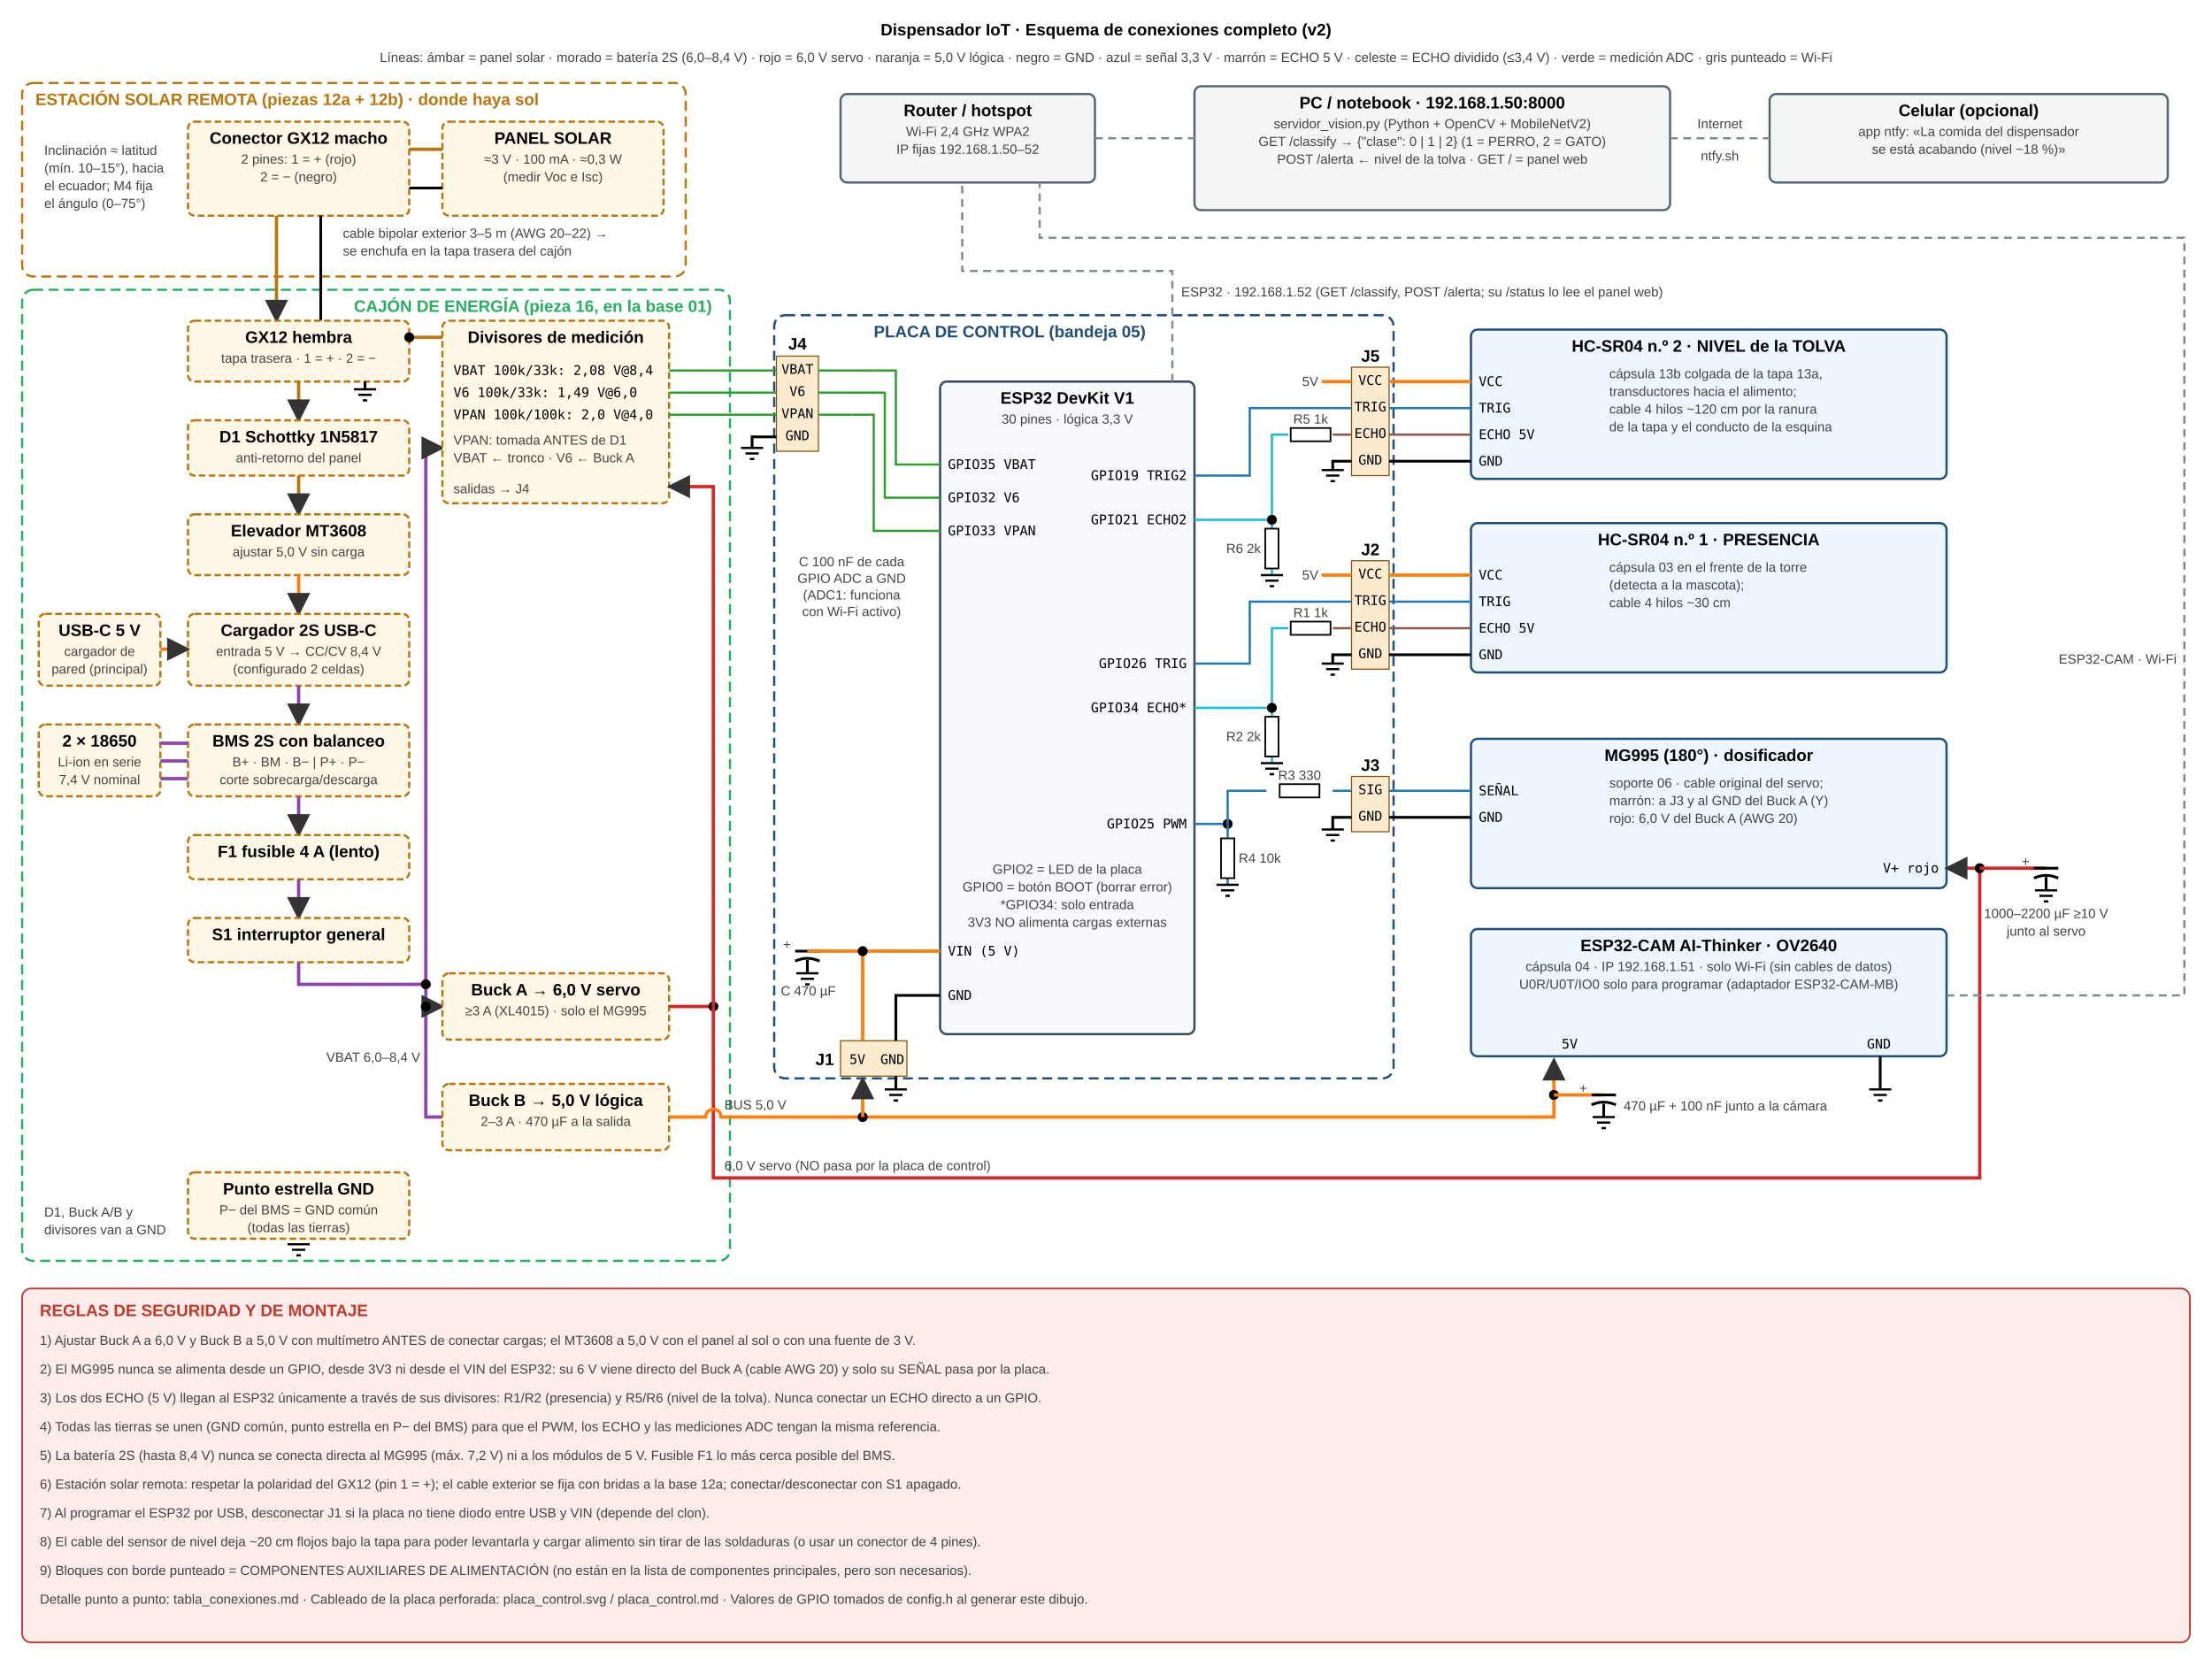
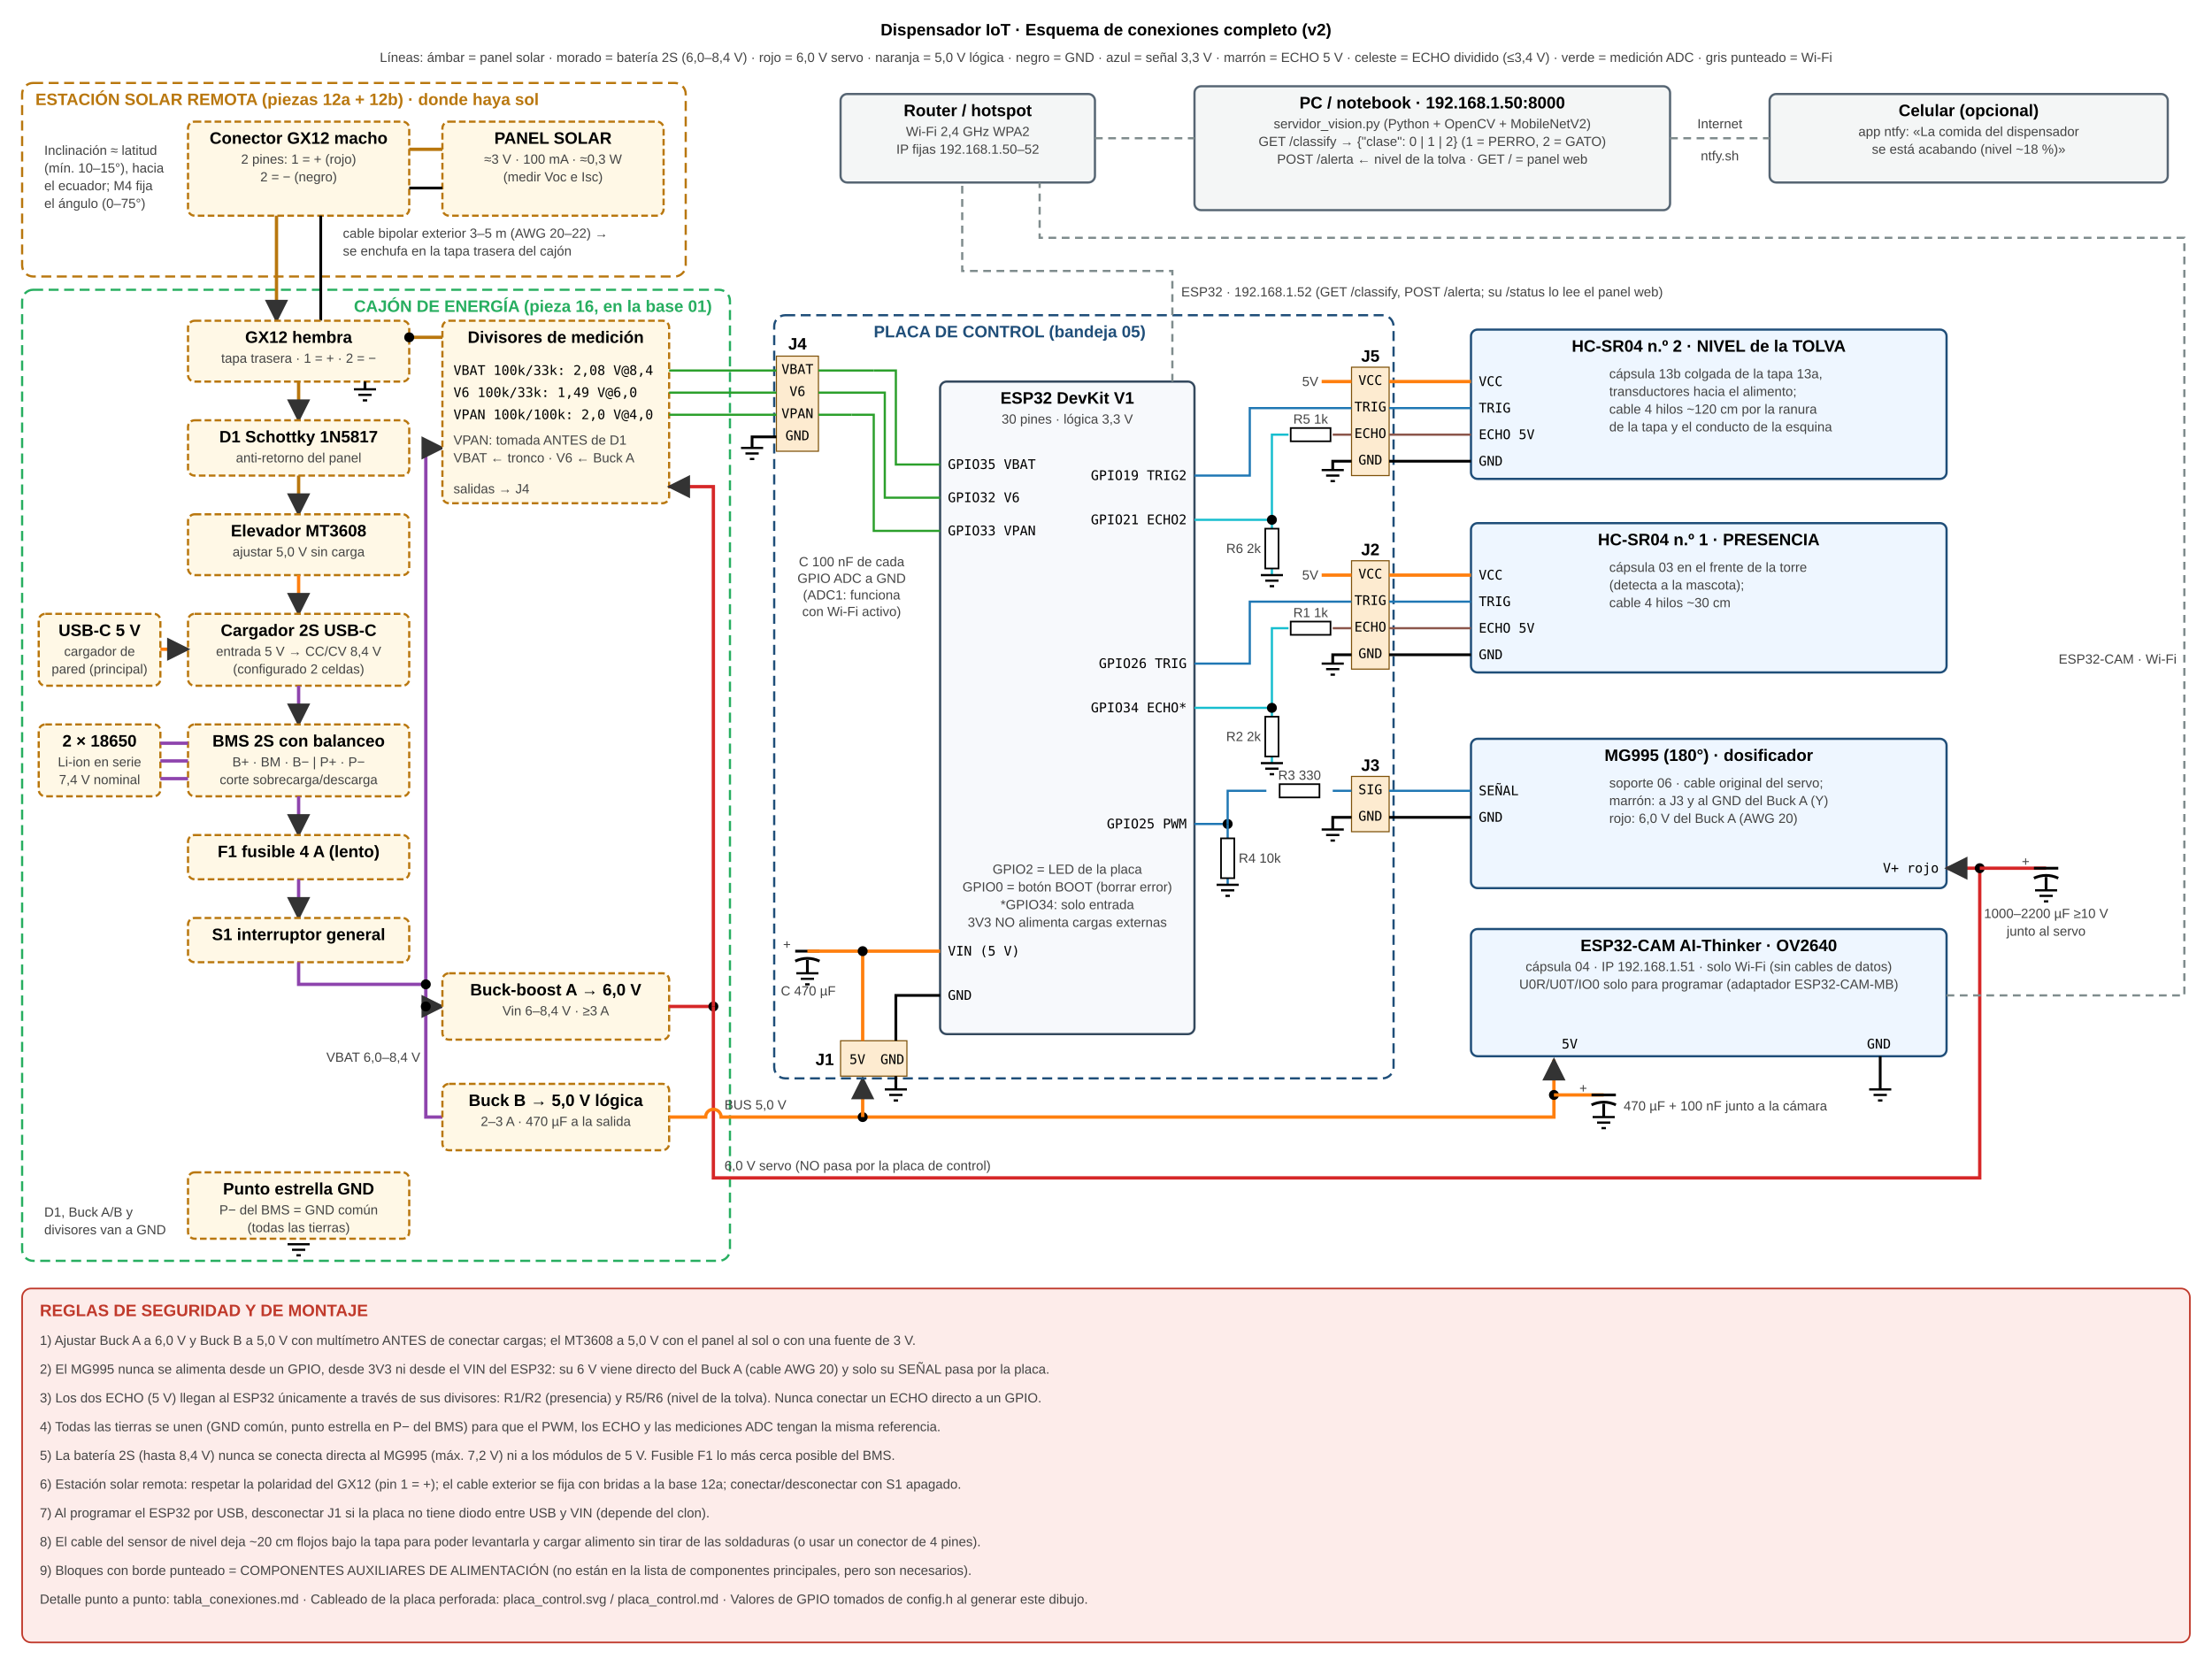
<svg xmlns="http://www.w3.org/2000/svg" viewBox="0 0 2000 1500" width="2000" height="1500" font-family="Arial, Helvetica, sans-serif" font-size="13">
  <defs>
    <marker id="flecha" viewBox="0 0 10 10" refX="9" refY="5" markerWidth="7" markerHeight="7" orient="auto-start-reverse">
      <path d="M0,0 L10,5 L0,10 z" fill="#333" />
    </marker>
    <g id="gnd">
      <line x1="-10" y1="0" x2="10" y2="0" stroke="#000" stroke-width="2" />
      <line x1="-6" y1="5" x2="6" y2="5" stroke="#000" stroke-width="2" />
      <line x1="-2" y1="10" x2="2" y2="10" stroke="#000" stroke-width="2" />
    </g>
  </defs>
  <style>
    .blk{fill:#f7f9fc;stroke:#34495e;stroke-width:2}
    .aux{fill:#fff8e6;stroke:#b9770e;stroke-width:2;stroke-dasharray:6 3}
    .per{fill:#eef6ff;stroke:#1f4e79;stroke-width:2}
    .red{fill:#f4f6f6;stroke:#566573;stroke-width:2}
    .zona{fill:none;stroke-width:2;stroke-dasharray:9 5}
    .t{font-weight:bold;font-size:15px}
    .s{font-size:12px;fill:#444}
    .pin{font-size:12px;font-family:monospace}
    .vbat{stroke:#8e44ad;stroke-width:3;fill:none}
    .v6{stroke:#d62728;stroke-width:3;fill:none}
    .v5{stroke:#ff7f0e;stroke-width:3;fill:none}
    .gnd{stroke:#000;stroke-width:2.5;fill:none}
    .sig{stroke:#1f77b4;stroke-width:2;fill:none}
    .echo5{stroke:#8c564b;stroke-width:2;fill:none}
    .echo3{stroke:#17becf;stroke-width:2;fill:none}
    .adc{stroke:#2ca02c;stroke-width:2;fill:none}
    .pv{stroke:#b9770e;stroke-width:3;fill:none}
    .wifi{stroke:#7f8c8d;stroke-width:2;stroke-dasharray:7 5;fill:none}
    .res{fill:#fff;stroke:#000;stroke-width:1.5}
</style>
  <rect width="2000" height="1500" fill="#fff" />
  <text x="1000.0" y="32" class="t" text-anchor="middle" font-size="22">Dispensador IoT · Esquema de conexiones completo (v2)</text>
  <text x="1000.0" y="56" class="s" text-anchor="middle">Líneas: ámbar = panel solar · morado = batería 2S (6,0–8,4 V) · rojo = 6,0 V servo · naranja = 5,0 V lógica · negro = GND · azul = señal 3,3 V · marrón = ECHO 5 V · celeste = ECHO dividido (≤3,4 V) · verde = medición ADC · gris punteado = Wi-Fi</text>
  <rect x="760" y="85" width="230" height="80" rx="6" class="red" />
  <text x="875.0" y="105" class="t" text-anchor="middle">Router / hotspot</text>
  <text x="875.0" y="123" class="s" text-anchor="middle">Wi-Fi 2,4 GHz WPA2</text>
  <text x="875.0" y="139" class="s" text-anchor="middle">IP fijas 192.168.1.50–52</text>
  <rect x="1080" y="78" width="430" height="112" rx="6" class="red" />
  <text x="1295.0" y="98" class="t" text-anchor="middle">PC / notebook · 192.168.1.50:8000</text>
  <text x="1295.0" y="116" class="s" text-anchor="middle">servidor_vision.py (Python + OpenCV + MobileNetV2)</text>
  <text x="1295.0" y="132" class="s" text-anchor="middle">GET /classify → {"clase": 0 | 1 | 2}   (1 = PERRO, 2 = GATO)</text>
  <text x="1295.0" y="148" class="s" text-anchor="middle">POST /alerta ← nivel de la tolva · GET / = panel web</text>
  <rect x="1600" y="85" width="360" height="80" rx="6" class="red" />
  <text x="1780.0" y="105" class="t" text-anchor="middle">Celular (opcional)</text>
  <text x="1780.0" y="123" class="s" text-anchor="middle">app ntfy: «La comida del dispensador</text>
  <text x="1780.0" y="139" class="s" text-anchor="middle">se está acabando (nivel ~18 %)»</text>
  <path d="M990,125 L1080,125" class="wifi" />
  <path d="M1510,125 L1600,125" class="wifi" />
  <text x="1555" y="116" class="s" text-anchor="middle">Internet</text>
  <text x="1555" y="145" class="s" text-anchor="middle">ntfy.sh</text>
  <rect x="20" y="75" width="600" height="175" rx="10" class="zona" stroke="#b9770e" />
  <text x="32" y="95" class="t" text-anchor="start" fill="#b9770e">ESTACIÓN SOLAR REMOTA (piezas 12a + 12b) · donde haya sol</text>
  <rect x="400" y="110" width="200" height="85" rx="6" class="aux" />
  <text x="500.0" y="130" class="t" text-anchor="middle">PANEL SOLAR</text>
  <text x="500.0" y="148" class="s" text-anchor="middle">≈3 V · 100 mA · ≈0,3 W</text>
  <text x="500.0" y="164" class="s" text-anchor="middle">(medir Voc e Isc)</text>
  <rect x="170" y="110" width="200" height="85" rx="6" class="aux" />
  <text x="270.0" y="130" class="t" text-anchor="middle">Conector GX12 macho</text>
  <text x="270.0" y="148" class="s" text-anchor="middle">2 pines: 1 = + (rojo)</text>
  <text x="270.0" y="164" class="s" text-anchor="middle">2 = − (negro)</text>
  <path d="M400,135 L370,135" class="pv" />
  <path d="M400,170 L370,170" class="gnd" />
  <text x="310" y="215" class="s" text-anchor="start">cable bipolar exterior 3–5 m (AWG 20–22) →</text>
  <text x="310" y="231" class="s" text-anchor="start">se enchufa en la tapa trasera del cajón</text>
  <text x="40" y="140" class="s" text-anchor="start">Inclinación ≈ latitud</text>
  <text x="40" y="156" class="s" text-anchor="start">(mín. 10–15°), hacia</text>
  <text x="40" y="172" class="s" text-anchor="start">el ecuador; M4 fija</text>
  <text x="40" y="188" class="s" text-anchor="start">el ángulo (0–75°)</text>
  <rect x="20" y="262" width="640" height="878" rx="10" class="zona" stroke="#27ae60" />
  <text x="320" y="282" class="t" text-anchor="start" fill="#27ae60">CAJÓN DE ENERGÍA (pieza 16, en la base 01)</text>
  <path d="M250,195 L250,290" class="pv" marker-end="url(#flecha)" />
  <path d="M290,195 L290,290" class="gnd" />
  <rect x="170" y="290" width="200" height="55" rx="6" class="aux" />
  <text x="270.0" y="310" class="t" text-anchor="middle">GX12 hembra</text>
  <text x="270.0" y="328" class="s" text-anchor="middle">tapa trasera · 1 = + · 2 = −</text>
  <path d="M270,345 L270,380" class="pv" marker-end="url(#flecha)" />
  <rect x="170" y="380" width="200" height="50" rx="6" class="aux" />
  <text x="270.0" y="400" class="t" text-anchor="middle">D1 Schottky 1N5817</text>
  <text x="270.0" y="418" class="s" text-anchor="middle">anti-retorno del panel</text>
  <path d="M270,430 L270,465" class="pv" marker-end="url(#flecha)" />
  <rect x="170" y="465" width="200" height="55" rx="6" class="aux" />
  <text x="270.0" y="485" class="t" text-anchor="middle">Elevador MT3608</text>
  <text x="270.0" y="503" class="s" text-anchor="middle">ajustar 5,0 V sin carga</text>
  <path d="M270,520 L270,555" class="v5" marker-end="url(#flecha)" />
  <rect x="170" y="555" width="200" height="65" rx="6" class="aux" />
  <text x="270.0" y="575" class="t" text-anchor="middle">Cargador 2S USB-C</text>
  <text x="270.0" y="593" class="s" text-anchor="middle">entrada 5 V → CC/CV 8,4 V</text>
  <text x="270.0" y="609" class="s" text-anchor="middle">(configurado 2 celdas)</text>
  <rect x="35" y="555" width="110" height="65" rx="6" class="aux" />
  <text x="90.0" y="575" class="t" text-anchor="middle">USB-C 5 V</text>
  <text x="90.0" y="593" class="s" text-anchor="middle">cargador de</text>
  <text x="90.0" y="609" class="s" text-anchor="middle">pared (principal)</text>
  <path d="M145,587 L170,587" class="v5" marker-end="url(#flecha)" />
  <path d="M270,620 L270,655" class="vbat" marker-end="url(#flecha)" />
  <rect x="170" y="655" width="200" height="65" rx="6" class="aux" />
  <text x="270.0" y="675" class="t" text-anchor="middle">BMS 2S con balanceo</text>
  <text x="270.0" y="693" class="s" text-anchor="middle">B+ · BM · B− | P+ · P−</text>
  <text x="270.0" y="709" class="s" text-anchor="middle">corte sobrecarga/descarga</text>
  <rect x="35" y="655" width="110" height="65" rx="6" class="aux" />
  <text x="90.0" y="675" class="t" text-anchor="middle">2 × 18650</text>
  <text x="90.0" y="693" class="s" text-anchor="middle">Li-ion en serie</text>
  <text x="90.0" y="709" class="s" text-anchor="middle">7,4 V nominal</text>
  <path d="M145,672 L170,672" class="vbat" />
  <path d="M145,688 L170,688" class="vbat" />
  <path d="M145,704 L170,704" class="vbat" />
  <path d="M270,720 L270,755" class="vbat" marker-end="url(#flecha)" />
  <rect x="170" y="755" width="200" height="40" rx="6" class="aux" />
  <text x="270.0" y="775" class="t" text-anchor="middle">F1 fusible 4 A (lento)</text>
  <path d="M270,795 L270,830" class="vbat" marker-end="url(#flecha)" />
  <rect x="170" y="830" width="200" height="40" rx="6" class="aux" />
  <text x="270.0" y="850" class="t" text-anchor="middle">S1 interruptor general</text>
  <path d="M270,870 L270,890 L385,890" class="vbat" />
  <path d="M385,405 L385,1010 L400,1010" class="vbat" />
  <path d="M385,405 L400,405" class="vbat" marker-end="url(#flecha)" />
  <path d="M385,910 L400,910" class="vbat" marker-end="url(#flecha)" />
  <circle cx="385" cy="890" r="4.5" fill="#000" />
  <circle cx="385" cy="910" r="4.5" fill="#000" />
  <text x="380" y="960" class="s" text-anchor="end" fill="#8e44ad">VBAT 6,0–8,4 V</text>
  <rect x="400" y="290" width="205" height="165" rx="6" class="aux" />
  <text x="502.5" y="310" class="t" text-anchor="middle">Divisores de medición</text>
  <text x="410" y="339" class="pin" text-anchor="start" font-size="11">VBAT 100k/33k: 2,08 V@8,4</text>
  <text x="410" y="359" class="pin" text-anchor="start" font-size="11">V6   100k/33k: 1,49 V@6,0</text>
  <text x="410" y="379" class="pin" text-anchor="start" font-size="11">VPAN 100k/100k: 2,0 V@4,0</text>
  <text x="410" y="402" class="s" text-anchor="start">VPAN: tomada ANTES de D1</text>
  <text x="410" y="418" class="s" text-anchor="start">VBAT ← tronco · V6 ← Buck A</text>
  <text x="410" y="446" class="s" text-anchor="start">salidas → J4</text>
  <path d="M370,305 L400,305" class="pv" />
  <circle cx="370" cy="305" r="4.5" fill="#000" />
  <use href="#gnd" x="330" y="352" />
  <path d="M330,345 L330,352" class="gnd" />
  <rect x="400" y="880" width="205" height="60" rx="6" class="aux" />
-   <text x="502.5" y="900" class="t" text-anchor="middle">Buck A → 6,0 V servo</text>
-   <text x="502.5" y="918" class="s" text-anchor="middle">≥3 A (XL4015) · solo el MG995</text>
+   <text x="502.5" y="900" class="t" text-anchor="middle">Buck-boost A → 6,0 V</text>
+   <text x="502.5" y="918" class="s" text-anchor="middle">Vin 6–8,4 V · ≥3 A</text>
  <rect x="400" y="980" width="205" height="60" rx="6" class="aux" />
  <text x="502.5" y="1000" class="t" text-anchor="middle">Buck B → 5,0 V lógica</text>
  <text x="502.5" y="1018" class="s" text-anchor="middle">2–3 A · 470 µF a la salida</text>
  <path d="M605,910 L645,910" class="v6" />
  <circle cx="645" cy="910" r="4.5" fill="#000" />
  <path d="M645,910 L645,440 L605,440" class="v6" marker-end="url(#flecha)" />
  <path d="M645,910 L645,1065 L1790,1065 L1790,785" class="v6" />
  <text x="655" y="1058" class="s" text-anchor="start" fill="#d62728">6,0 V servo (NO pasa por la placa de control)</text>
  <path d="M605,1010 L638,1010 A7,7 0 0 1 652,1010 L1405,1010 L1405,958" class="v5" marker-end="url(#flecha)" />
  <circle cx="780" cy="1010" r="4.5" fill="#000" />
  <path d="M780,1010 L780,975" class="v5" marker-end="url(#flecha)" />
  <text x="655" y="1003" class="s" text-anchor="start" fill="#e67e22">BUS 5,0 V</text>
  <rect x="170" y="1060" width="200" height="60" rx="6" class="aux" />
  <text x="270.0" y="1080" class="t" text-anchor="middle">Punto estrella GND</text>
  <text x="270.0" y="1098" class="s" text-anchor="middle">P− del BMS = GND común</text>
  <text x="270.0" y="1114" class="s" text-anchor="middle">(todas las tierras)</text>
  <use href="#gnd" x="270" y="1125" />
  <text x="40" y="1100" class="s" text-anchor="start">D1, Buck A/B y</text>
  <text x="40" y="1116" class="s" text-anchor="start">divisores van a GND</text>
  <rect x="700" y="285" width="560" height="690" rx="10" class="zona" stroke="#1f4e79" />
  <text x="790" y="305" class="t" text-anchor="start" fill="#1f4e79">PLACA DE CONTROL (bandeja 05)</text>
  <rect x="702" y="322" width="38" height="86" fill="#fdebd0" stroke="#7e5109" />
  <text x="721" y="316" class="t" text-anchor="middle">J4</text>
  <text x="721" y="338" class="pin" text-anchor="middle" font-size="9">VBAT</text>
  <path d="M605,335 L702,335" class="adc" />
  <text x="721" y="358" class="pin" text-anchor="middle" font-size="9">V6</text>
  <path d="M605,355 L702,355" class="adc" />
  <text x="721" y="378" class="pin" text-anchor="middle" font-size="9">VPAN</text>
  <path d="M605,375 L702,375" class="adc" />
  <text x="721" y="398" class="pin" text-anchor="middle" font-size="9">GND</text>
  <path d="M702,395 L680,395 L680,405" class="gnd" />
  <use href="#gnd" x="680" y="405" />
  <rect x="760" y="941" width="60" height="32" fill="#fdebd0" stroke="#7e5109" />
  <text x="754" y="963" class="t" text-anchor="end">J1</text>
  <text x="768" y="962" class="pin" text-anchor="start">5V</text>
  <text x="796" y="962" class="pin" text-anchor="start">GND</text>
  <rect x="850" y="345" width="230" height="590" rx="6" class="blk" />
  <text x="965.0" y="365" class="t" text-anchor="middle">ESP32 DevKit V1</text>
  <text x="965.0" y="383" class="s" text-anchor="middle">30 pines · lógica 3,3 V</text>
  <text x="857" y="424" class="pin" text-anchor="start">GPIO35 VBAT</text>
  <text x="857" y="454" class="pin" text-anchor="start">GPIO32 V6</text>
  <text x="857" y="484" class="pin" text-anchor="start">GPIO33 VPAN</text>
  <text x="857" y="864" class="pin" text-anchor="start">VIN (5 V)</text>
  <text x="857" y="904" class="pin" text-anchor="start">GND</text>
  <path d="M790,335 L810,335 L810,420 L850,420" class="adc" />
  <path d="M780,355 L800,355 L800,450 L850,450" class="adc" />
  <path d="M770,375 L790,375 L790,480 L850,480" class="adc" />
  <path d="M740,335 L790,335" class="adc" />
  <path d="M740,355 L780,355" class="adc" />
  <path d="M740,375 L770,375" class="adc" />
  <text x="770" y="512" class="s" text-anchor="middle">C 100 nF de cada</text>
  <text x="770" y="527" class="s" text-anchor="middle">GPIO ADC a GND</text>
  <text x="770" y="542" class="s" text-anchor="middle">(ADC1: funciona</text>
  <text x="770" y="557" class="s" text-anchor="middle">con Wi-Fi activo)</text>
  <path d="M780,941 L780,860 L850,860" class="v5" />
  <line x1="719" y1="860" x2="741" y2="860" stroke="#000" stroke-width="2.5" />
  <path d="M719,869 Q730,864 741,869" stroke="#000" stroke-width="2.5" fill="none" />
  <text x="715" y="858" class="s" text-anchor="end">+</text>
  <line x1="730" y1="868" x2="730" y2="880" class="gnd" />
  <use href="#gnd" x="730" y="880" />
  <text x="745" y="872" class="s" text-anchor="start" />
  <text x="706" y="900" class="s" text-anchor="start">C 470 µF</text>
  <path d="M730,860 L780,860" class="v5" />
  <circle cx="780" cy="860" r="4.5" fill="#000" />
  <path d="M810,941 L810,900 L850,900" class="gnd" />
  <path d="M810,973 L810,985" class="gnd" />
  <use href="#gnd" x="810" y="985" />
  <text x="1073" y="434" class="pin" text-anchor="end">GPIO19 TRIG2</text>
  <text x="1073" y="474" class="pin" text-anchor="end">GPIO21 ECHO2</text>
  <text x="1073" y="604" class="pin" text-anchor="end">GPIO26 TRIG</text>
  <text x="1073" y="644" class="pin" text-anchor="end">GPIO34 ECHO*</text>
  <text x="1073" y="749" class="pin" text-anchor="end">GPIO25 PWM</text>
  <text x="965" y="790" class="s" text-anchor="middle">GPIO2 = LED de la placa</text>
  <text x="965" y="806" class="s" text-anchor="middle">GPIO0 = botón BOOT (borrar error)</text>
  <text x="965" y="822" class="s" text-anchor="middle">*GPIO34: solo entrada</text>
  <text x="965" y="838" class="s" text-anchor="middle">3V3 NO alimenta cargas externas</text>
  <rect x="1222" y="332" width="34" height="98" fill="#fdebd0" stroke="#7e5109" />
  <text x="1239" y="327" class="t" text-anchor="middle">J5</text>
  <text x="1239" y="348" class="pin" text-anchor="middle" font-size="9">VCC</text>
  <text x="1239" y="372" class="pin" text-anchor="middle" font-size="9">TRIG</text>
  <text x="1239" y="396" class="pin" text-anchor="middle" font-size="9">ECHO</text>
  <text x="1239" y="420" class="pin" text-anchor="middle" font-size="9">GND</text>
  <path d="M1080,430 L1130,430 L1130,369 L1222,369" class="sig" />
  <path d="M1222,393 L1205,393" class="echo5" />
  <rect x="1167.0" y="387.0" width="36" height="12" class="res" />
  <text x="1185.0" y="383.0" class="s" text-anchor="middle">R5 1k</text>
  <path d="M1165,393 L1150,393 L1150,470 L1080,470" class="echo3" />
  <path d="M1150,470 L1150,520" class="echo3" />
  <rect x="1144.0" y="478.0" width="12" height="36" class="res" />
  <text x="1140.0" y="500.0" class="s" text-anchor="end">R6 2k</text>
  <circle cx="1150" cy="470" r="4.5" fill="#000" />
  <use href="#gnd" x="1150" y="520" />
  <path d="M1222,345 L1195,345" class="v5" />
  <text x="1192" y="349" class="s" text-anchor="end" fill="#e67e22">5V</text>
  <path d="M1222,417 L1205,417 L1205,425" class="gnd" />
  <use href="#gnd" x="1205" y="425" />
  <rect x="1222" y="507" width="34" height="98" fill="#fdebd0" stroke="#7e5109" />
  <text x="1239" y="502" class="t" text-anchor="middle">J2</text>
  <text x="1239" y="523" class="pin" text-anchor="middle" font-size="9">VCC</text>
  <text x="1239" y="547" class="pin" text-anchor="middle" font-size="9">TRIG</text>
  <text x="1239" y="571" class="pin" text-anchor="middle" font-size="9">ECHO</text>
  <text x="1239" y="595" class="pin" text-anchor="middle" font-size="9">GND</text>
  <path d="M1080,600 L1130,600 L1130,544 L1222,544" class="sig" />
  <path d="M1222,568 L1205,568" class="echo5" />
  <rect x="1167.0" y="562.0" width="36" height="12" class="res" />
  <text x="1185.0" y="558.0" class="s" text-anchor="middle">R1 1k</text>
  <path d="M1165,568 L1150,568 L1150,640 L1080,640" class="echo3" />
  <path d="M1150,640 L1150,690" class="echo3" />
  <rect x="1144.0" y="648.0" width="12" height="36" class="res" />
  <text x="1140.0" y="670.0" class="s" text-anchor="end">R2 2k</text>
  <circle cx="1150" cy="640" r="4.5" fill="#000" />
  <use href="#gnd" x="1150" y="690" />
  <path d="M1222,520 L1195,520" class="v5" />
  <text x="1192" y="524" class="s" text-anchor="end" fill="#e67e22">5V</text>
  <path d="M1222,592 L1205,592 L1205,600" class="gnd" />
  <use href="#gnd" x="1205" y="600" />
  <rect x="1222" y="702" width="34" height="50" fill="#fdebd0" stroke="#7e5109" />
  <text x="1239" y="697" class="t" text-anchor="middle">J3</text>
  <text x="1239" y="718" class="pin" text-anchor="middle" font-size="9">SIG</text>
  <text x="1239" y="742" class="pin" text-anchor="middle" font-size="9">GND</text>
  <path d="M1080,745 L1110,745" class="sig" />
  <circle cx="1110" cy="745" r="4.5" fill="#000" />
  <path d="M1110,745 L1110,715 L1145,715" class="sig" />
  <rect x="1157.0" y="709.0" width="36" height="12" class="res" />
  <text x="1175.0" y="705.0" class="s" text-anchor="middle">R3 330</text>
  <path d="M1205,715 L1222,715" class="sig" />
  <path d="M1110,745 L1110,800" class="sig" />
  <rect x="1104.0" y="758.0" width="12" height="36" class="res" />
  <text x="1120.0" y="780.0" class="s" text-anchor="start">R4 10k</text>
  <use href="#gnd" x="1110" y="800" />
  <path d="M1222,739 L1205,739 L1205,750" class="gnd" />
  <use href="#gnd" x="1205" y="750" />
  <rect x="1330" y="298" width="430" height="135" rx="6" class="per" />
  <text x="1545" y="318" class="t" text-anchor="middle">HC-SR04 n.º 2 · NIVEL de la TOLVA</text>
  <text x="1455" y="342" class="s" text-anchor="start">cápsula 13b colgada de la tapa 13a,</text>
  <text x="1455" y="358" class="s" text-anchor="start">transductores hacia el alimento;</text>
  <text x="1455" y="374" class="s" text-anchor="start">cable 4 hilos ~120 cm por la ranura</text>
  <text x="1455" y="390" class="s" text-anchor="start">de la tapa y el conducto de la esquina</text>
  <path d="M1256,345 L1330,345" class="v5" />
  <text x="1337" y="349" class="pin" text-anchor="start">VCC</text>
  <path d="M1256,369 L1330,369" class="sig" />
  <text x="1337" y="373" class="pin" text-anchor="start">TRIG</text>
  <path d="M1256,393 L1330,393" class="echo5" />
  <text x="1337" y="397" class="pin" text-anchor="start">ECHO 5V</text>
  <path d="M1256,417 L1330,417" class="gnd" />
  <text x="1337" y="421" class="pin" text-anchor="start">GND</text>
  <rect x="1330" y="473" width="430" height="135" rx="6" class="per" />
  <text x="1545" y="493" class="t" text-anchor="middle">HC-SR04 n.º 1 · PRESENCIA</text>
  <text x="1455" y="517" class="s" text-anchor="start">cápsula 03 en el frente de la torre</text>
  <text x="1455" y="533" class="s" text-anchor="start">(detecta a la mascota);</text>
  <text x="1455" y="549" class="s" text-anchor="start">cable 4 hilos ~30 cm</text>
  <path d="M1256,520 L1330,520" class="v5" />
  <text x="1337" y="524" class="pin" text-anchor="start">VCC</text>
  <path d="M1256,544 L1330,544" class="sig" />
  <text x="1337" y="548" class="pin" text-anchor="start">TRIG</text>
  <path d="M1256,568 L1330,568" class="echo5" />
  <text x="1337" y="572" class="pin" text-anchor="start">ECHO 5V</text>
  <path d="M1256,592 L1330,592" class="gnd" />
  <text x="1337" y="596" class="pin" text-anchor="start">GND</text>
  <rect x="1330" y="668" width="430" height="135" rx="6" class="per" />
  <text x="1545" y="688" class="t" text-anchor="middle">MG995 (180°) · dosificador</text>
  <text x="1455" y="712" class="s" text-anchor="start">soporte 06 · cable original del servo;</text>
  <text x="1455" y="728" class="s" text-anchor="start">marrón: a J3 y al GND del Buck A (Y)</text>
  <text x="1455" y="744" class="s" text-anchor="start">rojo: 6,0 V del Buck A (AWG 20)</text>
  <path d="M1256,715 L1330,715" class="sig" />
  <text x="1337" y="719" class="pin" text-anchor="start">SEÑAL</text>
  <path d="M1256,739 L1330,739" class="gnd" />
  <text x="1337" y="743" class="pin" text-anchor="start">GND</text>
  <text x="1753" y="789" class="pin" text-anchor="end">V+ rojo</text>
  <path d="M1790,785 L1760,785" class="v6" marker-end="url(#flecha)" />
  <circle cx="1790" cy="785" r="4.5" fill="#000" />
  <path d="M1790,785 L1850,785" class="v6" />
  <line x1="1839" y1="785" x2="1861" y2="785" stroke="#000" stroke-width="2.5" />
  <path d="M1839,794 Q1850,789 1861,794" stroke="#000" stroke-width="2.5" fill="none" />
  <text x="1835" y="783" class="s" text-anchor="end">+</text>
  <line x1="1850" y1="793" x2="1850" y2="805" class="gnd" />
  <use href="#gnd" x="1850" y="805" />
  <text x="1865" y="797" class="s" text-anchor="start" />
  <text x="1850" y="830" class="s" text-anchor="middle">1000–2200 µF ≥10 V</text>
  <text x="1850" y="846" class="s" text-anchor="middle">junto al servo</text>
  <rect x="1330" y="840" width="430" height="115" rx="6" class="per" />
  <text x="1545.0" y="860" class="t" text-anchor="middle">ESP32-CAM AI-Thinker · OV2640</text>
  <text x="1545.0" y="878" class="s" text-anchor="middle">cápsula 04 · IP 192.168.1.51 · solo Wi-Fi (sin cables de datos)</text>
  <text x="1545.0" y="894" class="s" text-anchor="middle">U0R/U0T/IO0 solo para programar (adaptador ESP32-CAM-MB)</text>
  <text x="1412" y="948" class="pin" text-anchor="start">5V</text>
  <text x="1688" y="948" class="pin" text-anchor="start">GND</text>
  <path d="M1700,955 L1700,985" class="gnd" />
  <use href="#gnd" x="1700" y="985" />
  <circle cx="1405" cy="990" r="4.5" fill="#000" />
  <path d="M1405,990 L1450,990" class="v5" />
  <line x1="1439" y1="990" x2="1461" y2="990" stroke="#000" stroke-width="2.5" />
  <path d="M1439,999 Q1450,994 1461,999" stroke="#000" stroke-width="2.5" fill="none" />
  <text x="1435" y="988" class="s" text-anchor="end">+</text>
  <line x1="1450" y1="998" x2="1450" y2="1010" class="gnd" />
  <use href="#gnd" x="1450" y="1010" />
  <text x="1465" y="1002" class="s" text-anchor="start" />
  <text x="1468" y="1004" class="s" text-anchor="start">470 µF + 100 nF junto a la cámara</text>
  <path d="M1060,345 L1060,245 L870,245 L870,165" class="wifi" />
  <text x="1068" y="268" class="s" text-anchor="start">ESP32 · 192.168.1.52 (GET /classify, POST /alerta; su /status lo lee el panel web)</text>
  <path d="M1760,900 L1975,900 L1975,215 L940,215 L940,165" class="wifi" />
  <text x="1968" y="600" class="s" text-anchor="end">ESP32-CAM · Wi-Fi</text>
  <rect x="20" y="1165" width="1960" height="320" rx="8" fill="#fdecea" stroke="#c0392b" stroke-width="1.5" />
  <text x="36" y="1190" class="t" text-anchor="start" fill="#c0392b">REGLAS DE SEGURIDAD Y DE MONTAJE</text>
  <text x="36" y="1216" class="s" text-anchor="start" font-size="13">1) Ajustar Buck A a 6,0 V y Buck B a 5,0 V con multímetro ANTES de conectar cargas; el MT3608 a 5,0 V con el panel al sol o con una fuente de 3 V.</text>
  <text x="36" y="1242" class="s" text-anchor="start" font-size="13">2) El MG995 nunca se alimenta desde un GPIO, desde 3V3 ni desde el VIN del ESP32: su 6 V viene directo del Buck A (cable AWG 20) y solo su SEÑAL pasa por la placa.</text>
  <text x="36" y="1268" class="s" text-anchor="start" font-size="13">3) Los dos ECHO (5 V) llegan al ESP32 únicamente a través de sus divisores: R1/R2 (presencia) y R5/R6 (nivel de la tolva). Nunca conectar un ECHO directo a un GPIO.</text>
  <text x="36" y="1294" class="s" text-anchor="start" font-size="13">4) Todas las tierras se unen (GND común, punto estrella en P− del BMS) para que el PWM, los ECHO y las mediciones ADC tengan la misma referencia.</text>
  <text x="36" y="1320" class="s" text-anchor="start" font-size="13">5) La batería 2S (hasta 8,4 V) nunca se conecta directa al MG995 (máx. 7,2 V) ni a los módulos de 5 V. Fusible F1 lo más cerca posible del BMS.</text>
  <text x="36" y="1346" class="s" text-anchor="start" font-size="13">6) Estación solar remota: respetar la polaridad del GX12 (pin 1 = +); el cable exterior se fija con bridas a la base 12a; conectar/desconectar con S1 apagado.</text>
  <text x="36" y="1372" class="s" text-anchor="start" font-size="13">7) Al programar el ESP32 por USB, desconectar J1 si la placa no tiene diodo entre USB y VIN (depende del clon).</text>
  <text x="36" y="1398" class="s" text-anchor="start" font-size="13">8) El cable del sensor de nivel deja ~20 cm flojos bajo la tapa para poder levantarla y cargar alimento sin tirar de las soldaduras (o usar un conector de 4 pines).</text>
  <text x="36" y="1424" class="s" text-anchor="start" font-size="13">9) Bloques con borde punteado = COMPONENTES AUXILIARES DE ALIMENTACIÓN (no están en la lista de componentes principales, pero son necesarios).</text>
  <text x="36" y="1450" class="s" text-anchor="start" font-size="13">Detalle punto a punto: tabla_conexiones.md · Cableado de la placa perforada: placa_control.svg / placa_control.md · Valores de GPIO tomados de config.h al generar este dibujo.</text>
</svg>
